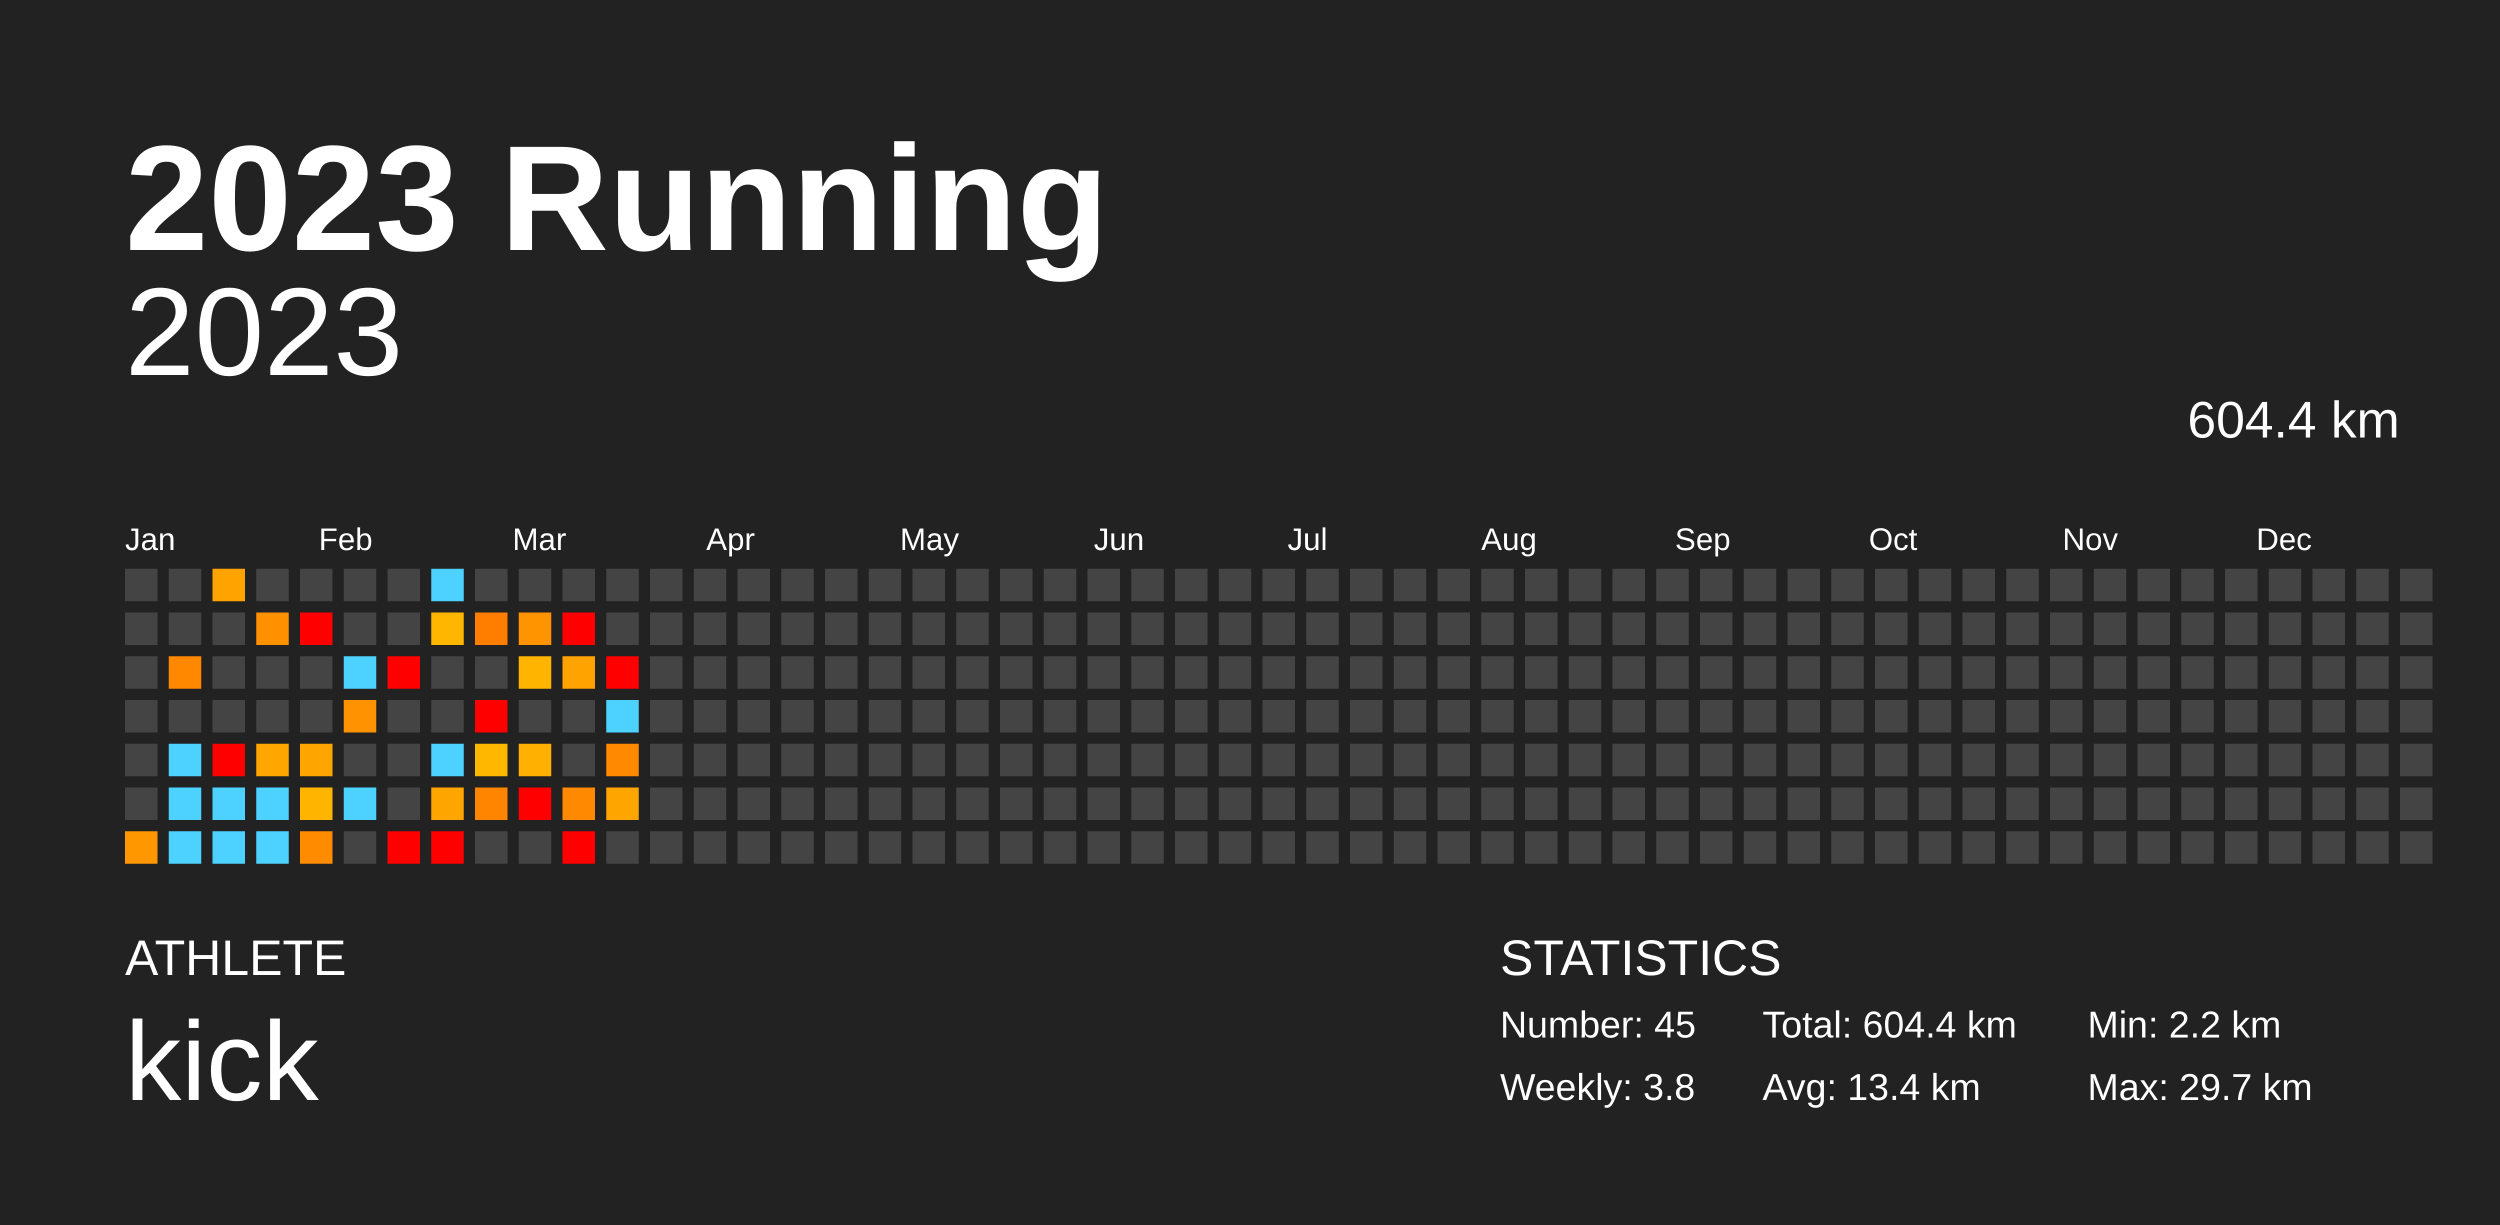
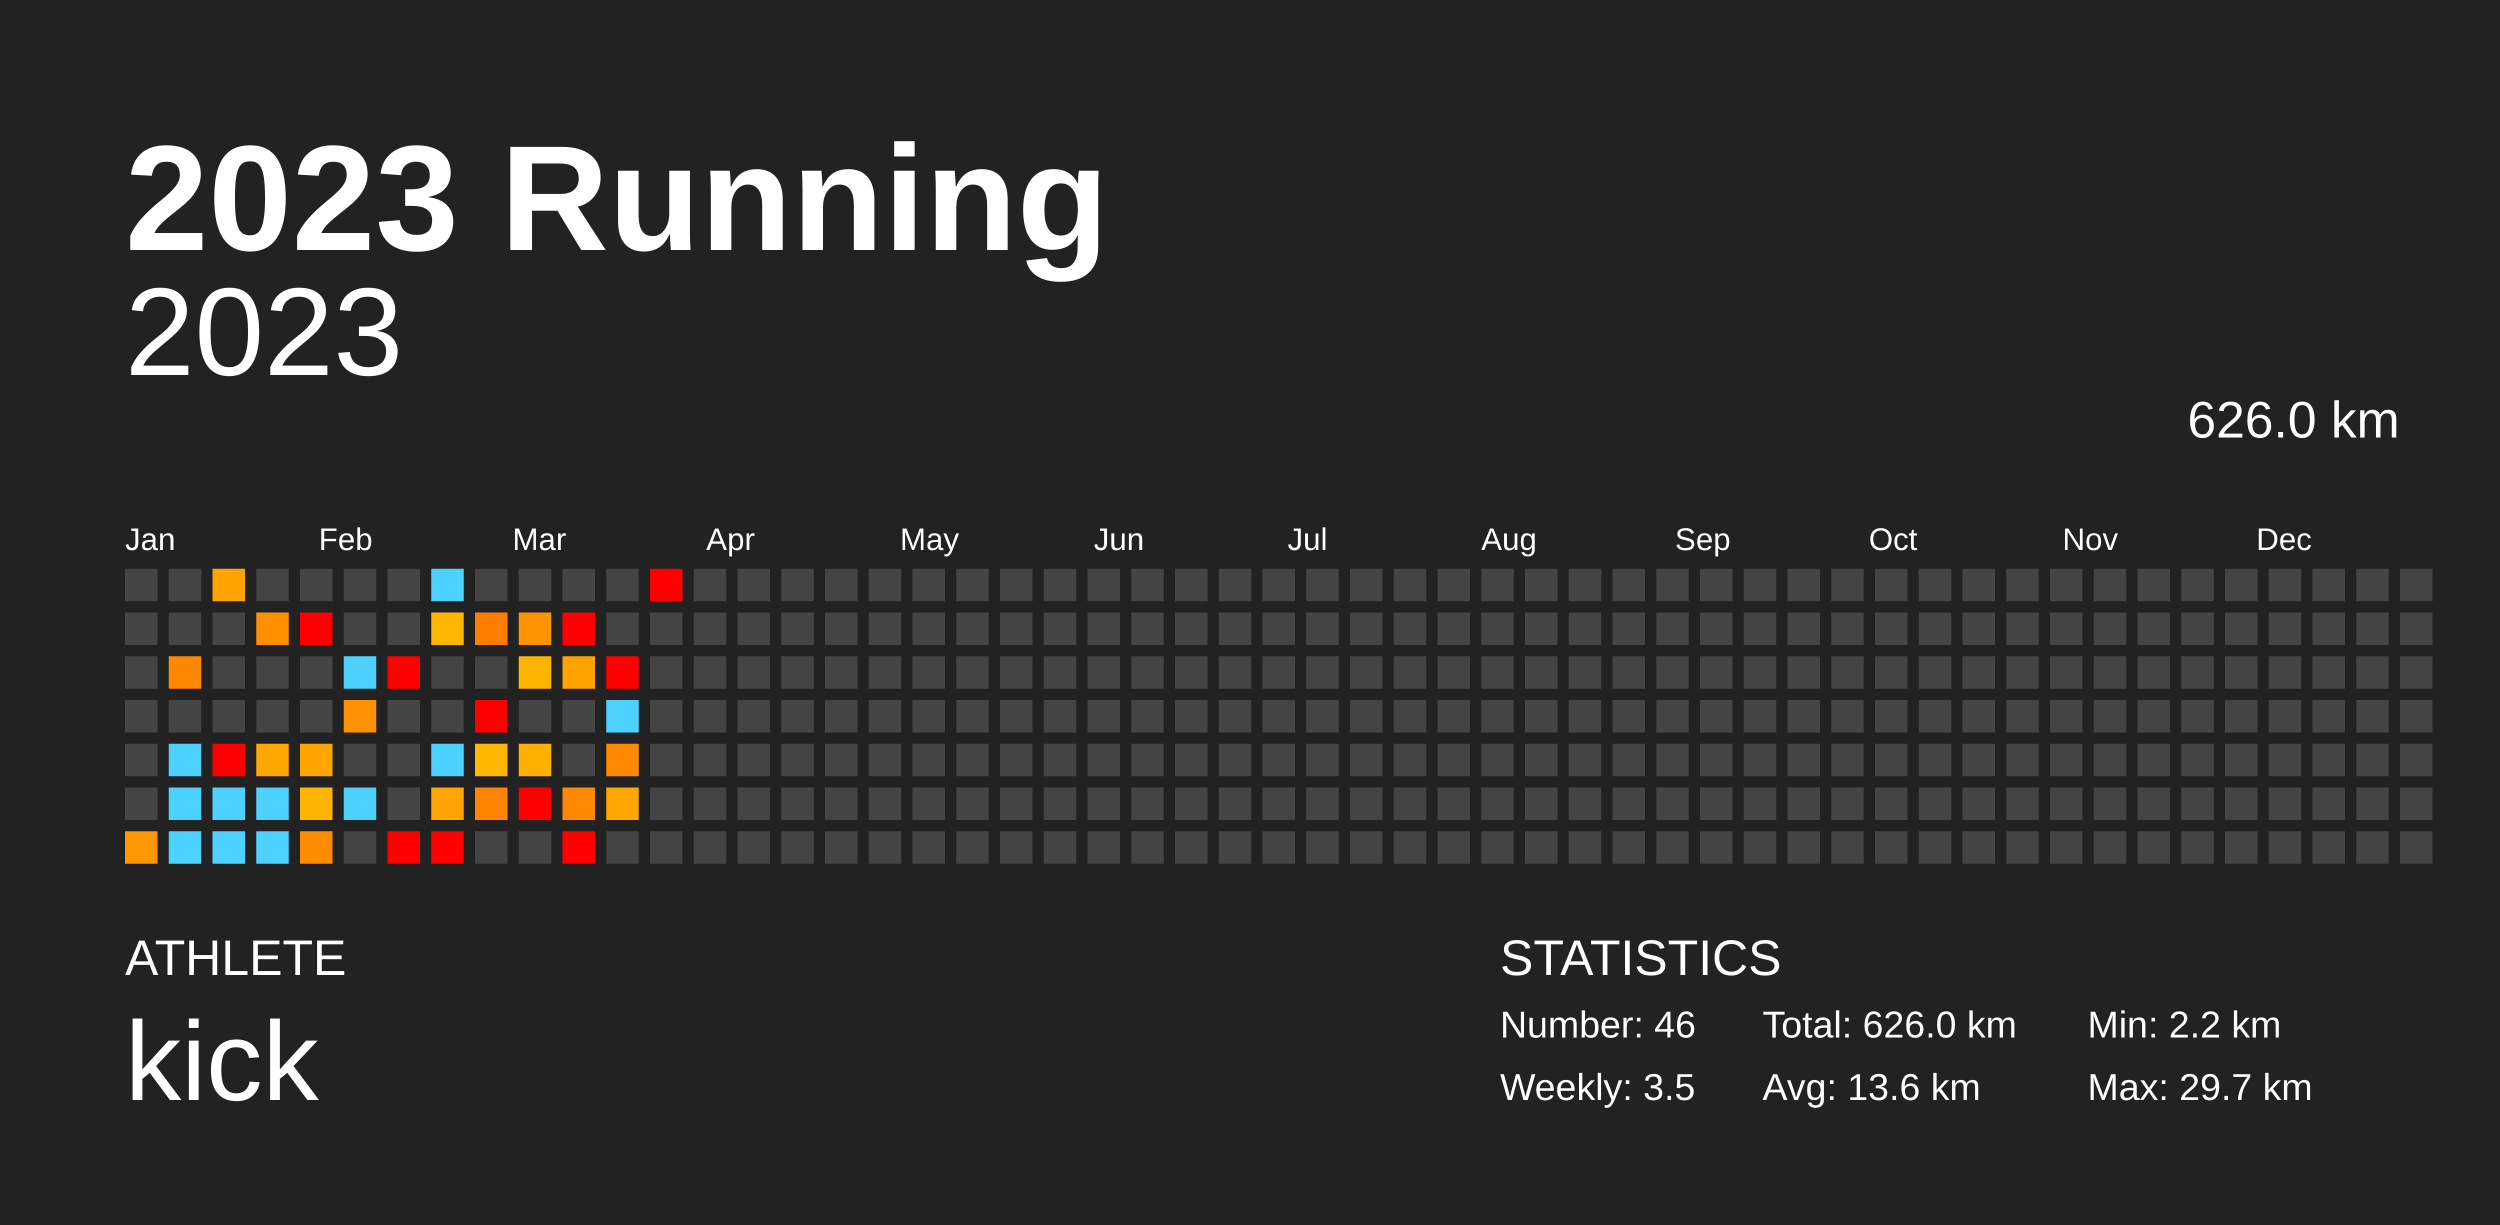
<svg xmlns="http://www.w3.org/2000/svg" baseProfile="full" height="98mm" version="1.1" viewBox="0,0,200,98" width="200mm">
  <defs />
  <rect fill="#222222" height="98" width="200" x="0" y="0" />
  <text fill="#FFFFFF" style="font-size:12px; font-family:Arial; font-weight:bold;" x="10" y="20">2023 Running</text>
  <text fill="#FFFFFF" style="font-size:4px; font-family:Arial" x="10" y="78">ATHLETE</text>
  <text fill="#FFFFFF" style="font-size:9px; font-family:Arial" x="10" y="88">kick</text>
  <text fill="#FFFFFF" style="font-size:4px; font-family:Arial" x="120" y="78">STATISTICS</text>
-   <text fill="#FFFFFF" style="font-size:3px; font-family:Arial" x="120" y="83">Number: 45</text>
-   <text fill="#FFFFFF" style="font-size:3px; font-family:Arial" x="120" y="88">Weekly: 3.8</text>
-   <text fill="#FFFFFF" style="font-size:3px; font-family:Arial" x="141" y="83">Total: 604.4 km</text>
-   <text fill="#FFFFFF" style="font-size:3px; font-family:Arial" x="141" y="88">Avg: 13.4 km</text>
+   <text fill="#FFFFFF" style="font-size:3px; font-family:Arial" x="120" y="83">Number: 46</text>
+   <text fill="#FFFFFF" style="font-size:3px; font-family:Arial" x="120" y="88">Weekly: 3.5</text>
+   <text fill="#FFFFFF" style="font-size:3px; font-family:Arial" x="141" y="83">Total: 626.0 km</text>
+   <text fill="#FFFFFF" style="font-size:3px; font-family:Arial" x="141" y="88">Avg: 13.6 km</text>
  <text fill="#FFFFFF" style="font-size:3px; font-family:Arial" x="167" y="83">Min: 2.2 km</text>
  <text fill="#FFFFFF" style="font-size:3px; font-family:Arial" x="167" y="88">Max: 29.7 km</text>
  <text alignment-baseline="hanging" fill="#FFFFFF" style="font-size:10.0px; font-family:Arial;" x="10" y="30">2023</text>
-   <text alignment-baseline="hanging" fill="#FFFFFF" style="font-size:4.125px; font-family:Arial;" x="175" y="35">604.4 km</text>
+   <text alignment-baseline="hanging" fill="#FFFFFF" style="font-size:4.125px; font-family:Arial;" x="175" y="35">626.0 km</text>
  <text fill="#FFFFFF" style="font-size:2.5px; font-family:Arial" x="10.0" y="44">Jan</text>
  <text fill="#FFFFFF" style="font-size:2.5px; font-family:Arial" x="25.5" y="44">Feb</text>
  <text fill="#FFFFFF" style="font-size:2.5px; font-family:Arial" x="41.0" y="44">Mar</text>
  <text fill="#FFFFFF" style="font-size:2.5px; font-family:Arial" x="56.5" y="44">Apr</text>
  <text fill="#FFFFFF" style="font-size:2.5px; font-family:Arial" x="72.0" y="44">May</text>
  <text fill="#FFFFFF" style="font-size:2.5px; font-family:Arial" x="87.5" y="44">Jun</text>
  <text fill="#FFFFFF" style="font-size:2.5px; font-family:Arial" x="103.0" y="44">Jul</text>
  <text fill="#FFFFFF" style="font-size:2.5px; font-family:Arial" x="118.5" y="44">Aug</text>
  <text fill="#FFFFFF" style="font-size:2.5px; font-family:Arial" x="134.0" y="44">Sep</text>
  <text fill="#FFFFFF" style="font-size:2.5px; font-family:Arial" x="149.5" y="44">Oct</text>
  <text fill="#FFFFFF" style="font-size:2.5px; font-family:Arial" x="165.0" y="44">Nov</text>
  <text fill="#FFFFFF" style="font-size:2.5px; font-family:Arial" x="180.5" y="44">Dec</text>
  <rect fill="#444444" height="2.6" width="2.6" x="10.0" y="45.5" />
  <rect fill="#444444" height="2.6" width="2.6" x="10.0" y="49.0" />
  <rect fill="#444444" height="2.6" width="2.6" x="10.0" y="52.5" />
  <rect fill="#444444" height="2.6" width="2.6" x="10.0" y="56.0" />
  <rect fill="#444444" height="2.6" width="2.6" x="10.0" y="59.5" />
  <rect fill="#444444" height="2.6" width="2.6" x="10.0" y="63.0" />
  <rect fill="#ff9700" height="2.6" width="2.6" x="10.0" y="66.5" />
  <rect fill="#444444" height="2.6" width="2.6" x="13.5" y="45.5" />
  <rect fill="#444444" height="2.6" width="2.6" x="13.5" y="49.0" />
  <rect fill="#ff8800" height="2.6" width="2.6" x="13.5" y="52.5" />
  <rect fill="#444444" height="2.6" width="2.6" x="13.5" y="56.0" />
  <rect fill="#4dd2ff" height="2.6" width="2.6" x="13.5" y="59.5" />
  <rect fill="#4dd2ff" height="2.6" width="2.6" x="13.5" y="63.0" />
  <rect fill="#4dd2ff" height="2.6" width="2.6" x="13.5" y="66.5" />
  <rect fill="#ffa300" height="2.6" width="2.6" x="17.0" y="45.5" />
  <rect fill="#444444" height="2.6" width="2.6" x="17.0" y="49.0" />
  <rect fill="#444444" height="2.6" width="2.6" x="17.0" y="52.5" />
  <rect fill="#444444" height="2.6" width="2.6" x="17.0" y="56.0" />
  <rect fill="red" height="2.6" width="2.6" x="17.0" y="59.5" />
  <rect fill="#4dd2ff" height="2.6" width="2.6" x="17.0" y="63.0" />
  <rect fill="#4dd2ff" height="2.6" width="2.6" x="17.0" y="66.5" />
  <rect fill="#444444" height="2.6" width="2.6" x="20.5" y="45.5" />
  <rect fill="#ff9000" height="2.6" width="2.6" x="20.5" y="49.0" />
  <rect fill="#444444" height="2.6" width="2.6" x="20.5" y="52.5" />
  <rect fill="#444444" height="2.6" width="2.6" x="20.5" y="56.0" />
  <rect fill="#ffa600" height="2.6" width="2.6" x="20.5" y="59.5" />
  <rect fill="#4dd2ff" height="2.6" width="2.6" x="20.5" y="63.0" />
  <rect fill="#4dd2ff" height="2.6" width="2.6" x="20.5" y="66.5" />
  <rect fill="#444444" height="2.6" width="2.6" x="24.0" y="45.5" />
  <rect fill="red" height="2.6" width="2.6" x="24.0" y="49.0" />
  <rect fill="#444444" height="2.6" width="2.6" x="24.0" y="52.5" />
  <rect fill="#444444" height="2.6" width="2.6" x="24.0" y="56.0" />
  <rect fill="#ffa500" height="2.6" width="2.6" x="24.0" y="59.5" />
  <rect fill="#ffb500" height="2.6" width="2.6" x="24.0" y="63.0" />
  <rect fill="#ff8c00" height="2.6" width="2.6" x="24.0" y="66.5" />
  <rect fill="#444444" height="2.6" width="2.6" x="27.5" y="45.5" />
  <rect fill="#444444" height="2.6" width="2.6" x="27.5" y="49.0" />
  <rect fill="#4dd2ff" height="2.6" width="2.6" x="27.5" y="52.5" />
  <rect fill="#ff9200" height="2.6" width="2.6" x="27.5" y="56.0" />
  <rect fill="#444444" height="2.6" width="2.6" x="27.5" y="59.5" />
  <rect fill="#4dd2ff" height="2.6" width="2.6" x="27.5" y="63.0" />
  <rect fill="#444444" height="2.6" width="2.6" x="27.5" y="66.5" />
  <rect fill="#444444" height="2.6" width="2.6" x="31.0" y="45.5" />
  <rect fill="#444444" height="2.6" width="2.6" x="31.0" y="49.0" />
  <rect fill="red" height="2.6" width="2.6" x="31.0" y="52.5" />
  <rect fill="#444444" height="2.6" width="2.6" x="31.0" y="56.0" />
  <rect fill="#444444" height="2.6" width="2.6" x="31.0" y="59.5" />
  <rect fill="#444444" height="2.6" width="2.6" x="31.0" y="63.0" />
  <rect fill="red" height="2.6" width="2.6" x="31.0" y="66.5" />
  <rect fill="#4dd2ff" height="2.6" width="2.6" x="34.5" y="45.5" />
  <rect fill="#ffb600" height="2.6" width="2.6" x="34.5" y="49.0" />
  <rect fill="#444444" height="2.6" width="2.6" x="34.5" y="52.5" />
  <rect fill="#444444" height="2.6" width="2.6" x="34.5" y="56.0" />
  <rect fill="#4dd2ff" height="2.6" width="2.6" x="34.5" y="59.5" />
  <rect fill="#ffa500" height="2.6" width="2.6" x="34.5" y="63.0" />
  <rect fill="red" height="2.6" width="2.6" x="34.5" y="66.5" />
  <rect fill="#444444" height="2.6" width="2.6" x="38.0" y="45.5" />
  <rect fill="#ff7e00" height="2.6" width="2.6" x="38.0" y="49.0" />
  <rect fill="#444444" height="2.6" width="2.6" x="38.0" y="52.5" />
  <rect fill="red" height="2.6" width="2.6" x="38.0" y="56.0" />
  <rect fill="#ffb700" height="2.6" width="2.6" x="38.0" y="59.5" />
  <rect fill="#ff8500" height="2.6" width="2.6" x="38.0" y="63.0" />
  <rect fill="#444444" height="2.6" width="2.6" x="38.0" y="66.5" />
  <rect fill="#444444" height="2.6" width="2.6" x="41.5" y="45.5" />
  <rect fill="#ff9300" height="2.6" width="2.6" x="41.5" y="49.0" />
  <rect fill="#ffb400" height="2.6" width="2.6" x="41.5" y="52.5" />
  <rect fill="#444444" height="2.6" width="2.6" x="41.5" y="56.0" />
  <rect fill="#ffb000" height="2.6" width="2.6" x="41.5" y="59.5" />
  <rect fill="red" height="2.6" width="2.6" x="41.5" y="63.0" />
  <rect fill="#444444" height="2.6" width="2.6" x="41.5" y="66.5" />
  <rect fill="#444444" height="2.6" width="2.6" x="45.0" y="45.5" />
  <rect fill="red" height="2.6" width="2.6" x="45.0" y="49.0" />
  <rect fill="#ffa300" height="2.6" width="2.6" x="45.0" y="52.5" />
  <rect fill="#444444" height="2.6" width="2.6" x="45.0" y="56.0" />
  <rect fill="#444444" height="2.6" width="2.6" x="45.0" y="59.5" />
  <rect fill="#ff8900" height="2.6" width="2.6" x="45.0" y="63.0" />
  <rect fill="red" height="2.6" width="2.6" x="45.0" y="66.5" />
  <rect fill="#444444" height="2.6" width="2.6" x="48.5" y="45.5" />
  <rect fill="#444444" height="2.6" width="2.6" x="48.5" y="49.0" />
  <rect fill="red" height="2.6" width="2.6" x="48.5" y="52.5" />
  <rect fill="#4dd2ff" height="2.6" width="2.6" x="48.5" y="56.0" />
  <rect fill="#ff8900" height="2.6" width="2.6" x="48.5" y="59.5" />
  <rect fill="#ffa500" height="2.6" width="2.6" x="48.5" y="63.0" />
  <rect fill="#444444" height="2.6" width="2.6" x="48.5" y="66.5" />
-   <rect fill="#444444" height="2.6" width="2.6" x="52.0" y="45.5" />
+   <rect fill="red" height="2.6" width="2.6" x="52.0" y="45.5" />
  <rect fill="#444444" height="2.6" width="2.6" x="52.0" y="49.0" />
  <rect fill="#444444" height="2.6" width="2.6" x="52.0" y="52.5" />
  <rect fill="#444444" height="2.6" width="2.6" x="52.0" y="56.0" />
  <rect fill="#444444" height="2.6" width="2.6" x="52.0" y="59.5" />
  <rect fill="#444444" height="2.6" width="2.6" x="52.0" y="63.0" />
  <rect fill="#444444" height="2.6" width="2.6" x="52.0" y="66.5" />
  <rect fill="#444444" height="2.6" width="2.6" x="55.5" y="45.5" />
  <rect fill="#444444" height="2.6" width="2.6" x="55.5" y="49.0" />
  <rect fill="#444444" height="2.6" width="2.6" x="55.5" y="52.5" />
  <rect fill="#444444" height="2.6" width="2.6" x="55.5" y="56.0" />
  <rect fill="#444444" height="2.6" width="2.6" x="55.5" y="59.5" />
  <rect fill="#444444" height="2.6" width="2.6" x="55.5" y="63.0" />
  <rect fill="#444444" height="2.6" width="2.6" x="55.5" y="66.5" />
  <rect fill="#444444" height="2.6" width="2.6" x="59.0" y="45.5" />
  <rect fill="#444444" height="2.6" width="2.6" x="59.0" y="49.0" />
  <rect fill="#444444" height="2.6" width="2.6" x="59.0" y="52.5" />
  <rect fill="#444444" height="2.6" width="2.6" x="59.0" y="56.0" />
  <rect fill="#444444" height="2.6" width="2.6" x="59.0" y="59.5" />
  <rect fill="#444444" height="2.6" width="2.6" x="59.0" y="63.0" />
  <rect fill="#444444" height="2.6" width="2.6" x="59.0" y="66.5" />
  <rect fill="#444444" height="2.6" width="2.6" x="62.5" y="45.5" />
  <rect fill="#444444" height="2.6" width="2.6" x="62.5" y="49.0" />
  <rect fill="#444444" height="2.6" width="2.6" x="62.5" y="52.5" />
  <rect fill="#444444" height="2.6" width="2.6" x="62.5" y="56.0" />
  <rect fill="#444444" height="2.6" width="2.6" x="62.5" y="59.5" />
  <rect fill="#444444" height="2.6" width="2.6" x="62.5" y="63.0" />
  <rect fill="#444444" height="2.6" width="2.6" x="62.5" y="66.5" />
  <rect fill="#444444" height="2.6" width="2.6" x="66.0" y="45.5" />
  <rect fill="#444444" height="2.6" width="2.6" x="66.0" y="49.0" />
  <rect fill="#444444" height="2.6" width="2.6" x="66.0" y="52.5" />
  <rect fill="#444444" height="2.6" width="2.6" x="66.0" y="56.0" />
  <rect fill="#444444" height="2.6" width="2.6" x="66.0" y="59.5" />
  <rect fill="#444444" height="2.6" width="2.6" x="66.0" y="63.0" />
  <rect fill="#444444" height="2.6" width="2.6" x="66.0" y="66.5" />
  <rect fill="#444444" height="2.6" width="2.6" x="69.5" y="45.5" />
  <rect fill="#444444" height="2.6" width="2.6" x="69.5" y="49.0" />
  <rect fill="#444444" height="2.6" width="2.6" x="69.5" y="52.5" />
  <rect fill="#444444" height="2.6" width="2.6" x="69.5" y="56.0" />
  <rect fill="#444444" height="2.6" width="2.6" x="69.5" y="59.5" />
  <rect fill="#444444" height="2.6" width="2.6" x="69.5" y="63.0" />
  <rect fill="#444444" height="2.6" width="2.6" x="69.5" y="66.5" />
  <rect fill="#444444" height="2.6" width="2.6" x="73.0" y="45.5" />
  <rect fill="#444444" height="2.6" width="2.6" x="73.0" y="49.0" />
  <rect fill="#444444" height="2.6" width="2.6" x="73.0" y="52.5" />
  <rect fill="#444444" height="2.6" width="2.6" x="73.0" y="56.0" />
  <rect fill="#444444" height="2.6" width="2.6" x="73.0" y="59.5" />
  <rect fill="#444444" height="2.6" width="2.6" x="73.0" y="63.0" />
  <rect fill="#444444" height="2.6" width="2.6" x="73.0" y="66.5" />
  <rect fill="#444444" height="2.6" width="2.6" x="76.5" y="45.5" />
  <rect fill="#444444" height="2.6" width="2.6" x="76.5" y="49.0" />
  <rect fill="#444444" height="2.6" width="2.6" x="76.5" y="52.5" />
  <rect fill="#444444" height="2.6" width="2.6" x="76.5" y="56.0" />
  <rect fill="#444444" height="2.6" width="2.6" x="76.5" y="59.5" />
  <rect fill="#444444" height="2.6" width="2.6" x="76.5" y="63.0" />
  <rect fill="#444444" height="2.6" width="2.6" x="76.5" y="66.5" />
  <rect fill="#444444" height="2.6" width="2.6" x="80.0" y="45.5" />
  <rect fill="#444444" height="2.6" width="2.6" x="80.0" y="49.0" />
  <rect fill="#444444" height="2.6" width="2.6" x="80.0" y="52.5" />
  <rect fill="#444444" height="2.6" width="2.6" x="80.0" y="56.0" />
  <rect fill="#444444" height="2.6" width="2.6" x="80.0" y="59.5" />
  <rect fill="#444444" height="2.6" width="2.6" x="80.0" y="63.0" />
  <rect fill="#444444" height="2.6" width="2.6" x="80.0" y="66.5" />
  <rect fill="#444444" height="2.6" width="2.6" x="83.5" y="45.5" />
  <rect fill="#444444" height="2.6" width="2.6" x="83.5" y="49.0" />
  <rect fill="#444444" height="2.6" width="2.6" x="83.5" y="52.5" />
  <rect fill="#444444" height="2.6" width="2.6" x="83.5" y="56.0" />
  <rect fill="#444444" height="2.6" width="2.6" x="83.5" y="59.5" />
  <rect fill="#444444" height="2.6" width="2.6" x="83.5" y="63.0" />
  <rect fill="#444444" height="2.6" width="2.6" x="83.5" y="66.5" />
  <rect fill="#444444" height="2.6" width="2.6" x="87.0" y="45.5" />
  <rect fill="#444444" height="2.6" width="2.6" x="87.0" y="49.0" />
  <rect fill="#444444" height="2.6" width="2.6" x="87.0" y="52.5" />
  <rect fill="#444444" height="2.6" width="2.6" x="87.0" y="56.0" />
  <rect fill="#444444" height="2.6" width="2.6" x="87.0" y="59.5" />
  <rect fill="#444444" height="2.6" width="2.6" x="87.0" y="63.0" />
  <rect fill="#444444" height="2.6" width="2.6" x="87.0" y="66.5" />
  <rect fill="#444444" height="2.6" width="2.6" x="90.5" y="45.5" />
  <rect fill="#444444" height="2.6" width="2.6" x="90.5" y="49.0" />
  <rect fill="#444444" height="2.6" width="2.6" x="90.5" y="52.5" />
  <rect fill="#444444" height="2.6" width="2.6" x="90.5" y="56.0" />
  <rect fill="#444444" height="2.6" width="2.6" x="90.5" y="59.5" />
  <rect fill="#444444" height="2.6" width="2.6" x="90.5" y="63.0" />
  <rect fill="#444444" height="2.6" width="2.6" x="90.5" y="66.5" />
  <rect fill="#444444" height="2.6" width="2.6" x="94.0" y="45.5" />
  <rect fill="#444444" height="2.6" width="2.6" x="94.0" y="49.0" />
  <rect fill="#444444" height="2.6" width="2.6" x="94.0" y="52.5" />
  <rect fill="#444444" height="2.6" width="2.6" x="94.0" y="56.0" />
  <rect fill="#444444" height="2.6" width="2.6" x="94.0" y="59.5" />
  <rect fill="#444444" height="2.6" width="2.6" x="94.0" y="63.0" />
  <rect fill="#444444" height="2.6" width="2.6" x="94.0" y="66.5" />
  <rect fill="#444444" height="2.6" width="2.6" x="97.5" y="45.5" />
  <rect fill="#444444" height="2.6" width="2.6" x="97.5" y="49.0" />
  <rect fill="#444444" height="2.6" width="2.6" x="97.5" y="52.5" />
  <rect fill="#444444" height="2.6" width="2.6" x="97.5" y="56.0" />
  <rect fill="#444444" height="2.6" width="2.6" x="97.5" y="59.5" />
  <rect fill="#444444" height="2.6" width="2.6" x="97.5" y="63.0" />
  <rect fill="#444444" height="2.6" width="2.6" x="97.5" y="66.5" />
  <rect fill="#444444" height="2.6" width="2.6" x="101.0" y="45.5" />
  <rect fill="#444444" height="2.6" width="2.6" x="101.0" y="49.0" />
  <rect fill="#444444" height="2.6" width="2.6" x="101.0" y="52.5" />
  <rect fill="#444444" height="2.6" width="2.6" x="101.0" y="56.0" />
  <rect fill="#444444" height="2.6" width="2.6" x="101.0" y="59.5" />
  <rect fill="#444444" height="2.6" width="2.6" x="101.0" y="63.0" />
  <rect fill="#444444" height="2.6" width="2.6" x="101.0" y="66.5" />
  <rect fill="#444444" height="2.6" width="2.6" x="104.5" y="45.5" />
  <rect fill="#444444" height="2.6" width="2.6" x="104.5" y="49.0" />
  <rect fill="#444444" height="2.6" width="2.6" x="104.5" y="52.5" />
  <rect fill="#444444" height="2.6" width="2.6" x="104.5" y="56.0" />
  <rect fill="#444444" height="2.6" width="2.6" x="104.5" y="59.5" />
  <rect fill="#444444" height="2.6" width="2.6" x="104.5" y="63.0" />
  <rect fill="#444444" height="2.6" width="2.6" x="104.5" y="66.5" />
  <rect fill="#444444" height="2.6" width="2.6" x="108.0" y="45.5" />
  <rect fill="#444444" height="2.6" width="2.6" x="108.0" y="49.0" />
  <rect fill="#444444" height="2.6" width="2.6" x="108.0" y="52.5" />
  <rect fill="#444444" height="2.6" width="2.6" x="108.0" y="56.0" />
  <rect fill="#444444" height="2.6" width="2.6" x="108.0" y="59.5" />
  <rect fill="#444444" height="2.6" width="2.6" x="108.0" y="63.0" />
  <rect fill="#444444" height="2.6" width="2.6" x="108.0" y="66.5" />
  <rect fill="#444444" height="2.6" width="2.6" x="111.5" y="45.5" />
  <rect fill="#444444" height="2.6" width="2.6" x="111.5" y="49.0" />
  <rect fill="#444444" height="2.6" width="2.6" x="111.5" y="52.5" />
  <rect fill="#444444" height="2.6" width="2.6" x="111.5" y="56.0" />
  <rect fill="#444444" height="2.6" width="2.6" x="111.5" y="59.5" />
  <rect fill="#444444" height="2.6" width="2.6" x="111.5" y="63.0" />
  <rect fill="#444444" height="2.6" width="2.6" x="111.5" y="66.5" />
  <rect fill="#444444" height="2.6" width="2.6" x="115.0" y="45.5" />
  <rect fill="#444444" height="2.6" width="2.6" x="115.0" y="49.0" />
  <rect fill="#444444" height="2.6" width="2.6" x="115.0" y="52.5" />
  <rect fill="#444444" height="2.6" width="2.6" x="115.0" y="56.0" />
  <rect fill="#444444" height="2.6" width="2.6" x="115.0" y="59.5" />
  <rect fill="#444444" height="2.6" width="2.6" x="115.0" y="63.0" />
  <rect fill="#444444" height="2.6" width="2.6" x="115.0" y="66.5" />
  <rect fill="#444444" height="2.6" width="2.6" x="118.5" y="45.5" />
  <rect fill="#444444" height="2.6" width="2.6" x="118.5" y="49.0" />
  <rect fill="#444444" height="2.6" width="2.6" x="118.5" y="52.5" />
  <rect fill="#444444" height="2.6" width="2.6" x="118.5" y="56.0" />
  <rect fill="#444444" height="2.6" width="2.6" x="118.5" y="59.5" />
  <rect fill="#444444" height="2.6" width="2.6" x="118.5" y="63.0" />
  <rect fill="#444444" height="2.6" width="2.6" x="118.5" y="66.5" />
  <rect fill="#444444" height="2.6" width="2.6" x="122.0" y="45.5" />
  <rect fill="#444444" height="2.6" width="2.6" x="122.0" y="49.0" />
  <rect fill="#444444" height="2.6" width="2.6" x="122.0" y="52.5" />
  <rect fill="#444444" height="2.6" width="2.6" x="122.0" y="56.0" />
  <rect fill="#444444" height="2.6" width="2.6" x="122.0" y="59.5" />
  <rect fill="#444444" height="2.6" width="2.6" x="122.0" y="63.0" />
  <rect fill="#444444" height="2.6" width="2.6" x="122.0" y="66.5" />
  <rect fill="#444444" height="2.6" width="2.6" x="125.5" y="45.5" />
  <rect fill="#444444" height="2.6" width="2.6" x="125.5" y="49.0" />
  <rect fill="#444444" height="2.6" width="2.6" x="125.5" y="52.5" />
  <rect fill="#444444" height="2.6" width="2.6" x="125.5" y="56.0" />
  <rect fill="#444444" height="2.6" width="2.6" x="125.5" y="59.5" />
  <rect fill="#444444" height="2.6" width="2.6" x="125.5" y="63.0" />
  <rect fill="#444444" height="2.6" width="2.6" x="125.5" y="66.5" />
  <rect fill="#444444" height="2.6" width="2.6" x="129.0" y="45.5" />
  <rect fill="#444444" height="2.6" width="2.6" x="129.0" y="49.0" />
  <rect fill="#444444" height="2.6" width="2.6" x="129.0" y="52.5" />
  <rect fill="#444444" height="2.6" width="2.6" x="129.0" y="56.0" />
  <rect fill="#444444" height="2.6" width="2.6" x="129.0" y="59.5" />
  <rect fill="#444444" height="2.6" width="2.6" x="129.0" y="63.0" />
  <rect fill="#444444" height="2.6" width="2.6" x="129.0" y="66.5" />
  <rect fill="#444444" height="2.6" width="2.6" x="132.5" y="45.5" />
  <rect fill="#444444" height="2.6" width="2.6" x="132.5" y="49.0" />
  <rect fill="#444444" height="2.6" width="2.6" x="132.5" y="52.5" />
  <rect fill="#444444" height="2.6" width="2.6" x="132.5" y="56.0" />
  <rect fill="#444444" height="2.6" width="2.6" x="132.5" y="59.5" />
  <rect fill="#444444" height="2.6" width="2.6" x="132.5" y="63.0" />
  <rect fill="#444444" height="2.6" width="2.6" x="132.5" y="66.5" />
  <rect fill="#444444" height="2.6" width="2.6" x="136.0" y="45.5" />
  <rect fill="#444444" height="2.6" width="2.6" x="136.0" y="49.0" />
  <rect fill="#444444" height="2.6" width="2.6" x="136.0" y="52.5" />
  <rect fill="#444444" height="2.6" width="2.6" x="136.0" y="56.0" />
  <rect fill="#444444" height="2.6" width="2.6" x="136.0" y="59.5" />
  <rect fill="#444444" height="2.6" width="2.6" x="136.0" y="63.0" />
  <rect fill="#444444" height="2.6" width="2.6" x="136.0" y="66.5" />
  <rect fill="#444444" height="2.6" width="2.6" x="139.5" y="45.5" />
  <rect fill="#444444" height="2.6" width="2.6" x="139.5" y="49.0" />
  <rect fill="#444444" height="2.6" width="2.6" x="139.5" y="52.5" />
  <rect fill="#444444" height="2.6" width="2.6" x="139.5" y="56.0" />
  <rect fill="#444444" height="2.6" width="2.6" x="139.5" y="59.5" />
  <rect fill="#444444" height="2.6" width="2.6" x="139.5" y="63.0" />
  <rect fill="#444444" height="2.6" width="2.6" x="139.5" y="66.5" />
  <rect fill="#444444" height="2.6" width="2.6" x="143.0" y="45.5" />
  <rect fill="#444444" height="2.6" width="2.6" x="143.0" y="49.0" />
  <rect fill="#444444" height="2.6" width="2.6" x="143.0" y="52.5" />
  <rect fill="#444444" height="2.6" width="2.6" x="143.0" y="56.0" />
  <rect fill="#444444" height="2.6" width="2.6" x="143.0" y="59.5" />
  <rect fill="#444444" height="2.6" width="2.6" x="143.0" y="63.0" />
  <rect fill="#444444" height="2.6" width="2.6" x="143.0" y="66.5" />
  <rect fill="#444444" height="2.6" width="2.6" x="146.5" y="45.5" />
  <rect fill="#444444" height="2.6" width="2.6" x="146.5" y="49.0" />
  <rect fill="#444444" height="2.6" width="2.6" x="146.5" y="52.5" />
  <rect fill="#444444" height="2.6" width="2.6" x="146.5" y="56.0" />
  <rect fill="#444444" height="2.6" width="2.6" x="146.5" y="59.5" />
  <rect fill="#444444" height="2.6" width="2.6" x="146.5" y="63.0" />
  <rect fill="#444444" height="2.6" width="2.6" x="146.5" y="66.5" />
  <rect fill="#444444" height="2.6" width="2.6" x="150.0" y="45.5" />
  <rect fill="#444444" height="2.6" width="2.6" x="150.0" y="49.0" />
  <rect fill="#444444" height="2.6" width="2.6" x="150.0" y="52.5" />
  <rect fill="#444444" height="2.6" width="2.6" x="150.0" y="56.0" />
  <rect fill="#444444" height="2.6" width="2.6" x="150.0" y="59.5" />
  <rect fill="#444444" height="2.6" width="2.6" x="150.0" y="63.0" />
  <rect fill="#444444" height="2.6" width="2.6" x="150.0" y="66.5" />
  <rect fill="#444444" height="2.6" width="2.6" x="153.5" y="45.5" />
  <rect fill="#444444" height="2.6" width="2.6" x="153.5" y="49.0" />
  <rect fill="#444444" height="2.6" width="2.6" x="153.5" y="52.5" />
  <rect fill="#444444" height="2.6" width="2.6" x="153.5" y="56.0" />
  <rect fill="#444444" height="2.6" width="2.6" x="153.5" y="59.5" />
  <rect fill="#444444" height="2.6" width="2.6" x="153.5" y="63.0" />
  <rect fill="#444444" height="2.6" width="2.6" x="153.5" y="66.5" />
  <rect fill="#444444" height="2.6" width="2.6" x="157.0" y="45.5" />
  <rect fill="#444444" height="2.6" width="2.6" x="157.0" y="49.0" />
  <rect fill="#444444" height="2.6" width="2.6" x="157.0" y="52.5" />
  <rect fill="#444444" height="2.6" width="2.6" x="157.0" y="56.0" />
  <rect fill="#444444" height="2.6" width="2.6" x="157.0" y="59.5" />
  <rect fill="#444444" height="2.6" width="2.6" x="157.0" y="63.0" />
  <rect fill="#444444" height="2.6" width="2.6" x="157.0" y="66.5" />
  <rect fill="#444444" height="2.6" width="2.6" x="160.5" y="45.5" />
  <rect fill="#444444" height="2.6" width="2.6" x="160.5" y="49.0" />
  <rect fill="#444444" height="2.6" width="2.6" x="160.5" y="52.5" />
  <rect fill="#444444" height="2.6" width="2.6" x="160.5" y="56.0" />
  <rect fill="#444444" height="2.6" width="2.6" x="160.5" y="59.5" />
  <rect fill="#444444" height="2.6" width="2.6" x="160.5" y="63.0" />
  <rect fill="#444444" height="2.6" width="2.6" x="160.5" y="66.5" />
  <rect fill="#444444" height="2.6" width="2.6" x="164.0" y="45.5" />
  <rect fill="#444444" height="2.6" width="2.6" x="164.0" y="49.0" />
  <rect fill="#444444" height="2.6" width="2.6" x="164.0" y="52.5" />
  <rect fill="#444444" height="2.6" width="2.6" x="164.0" y="56.0" />
  <rect fill="#444444" height="2.6" width="2.6" x="164.0" y="59.5" />
  <rect fill="#444444" height="2.6" width="2.6" x="164.0" y="63.0" />
  <rect fill="#444444" height="2.6" width="2.6" x="164.0" y="66.5" />
  <rect fill="#444444" height="2.6" width="2.6" x="167.5" y="45.5" />
  <rect fill="#444444" height="2.6" width="2.6" x="167.5" y="49.0" />
  <rect fill="#444444" height="2.6" width="2.6" x="167.5" y="52.5" />
  <rect fill="#444444" height="2.6" width="2.6" x="167.5" y="56.0" />
  <rect fill="#444444" height="2.6" width="2.6" x="167.5" y="59.5" />
  <rect fill="#444444" height="2.6" width="2.6" x="167.5" y="63.0" />
  <rect fill="#444444" height="2.6" width="2.6" x="167.5" y="66.5" />
  <rect fill="#444444" height="2.6" width="2.6" x="171.0" y="45.5" />
  <rect fill="#444444" height="2.6" width="2.6" x="171.0" y="49.0" />
  <rect fill="#444444" height="2.6" width="2.6" x="171.0" y="52.5" />
  <rect fill="#444444" height="2.6" width="2.6" x="171.0" y="56.0" />
  <rect fill="#444444" height="2.6" width="2.6" x="171.0" y="59.5" />
  <rect fill="#444444" height="2.6" width="2.6" x="171.0" y="63.0" />
  <rect fill="#444444" height="2.6" width="2.6" x="171.0" y="66.5" />
  <rect fill="#444444" height="2.6" width="2.6" x="174.5" y="45.5" />
  <rect fill="#444444" height="2.6" width="2.6" x="174.5" y="49.0" />
  <rect fill="#444444" height="2.6" width="2.6" x="174.5" y="52.5" />
  <rect fill="#444444" height="2.6" width="2.6" x="174.5" y="56.0" />
  <rect fill="#444444" height="2.6" width="2.6" x="174.5" y="59.5" />
  <rect fill="#444444" height="2.6" width="2.6" x="174.5" y="63.0" />
  <rect fill="#444444" height="2.6" width="2.6" x="174.5" y="66.5" />
  <rect fill="#444444" height="2.6" width="2.6" x="178.0" y="45.5" />
  <rect fill="#444444" height="2.6" width="2.6" x="178.0" y="49.0" />
  <rect fill="#444444" height="2.6" width="2.6" x="178.0" y="52.5" />
  <rect fill="#444444" height="2.6" width="2.6" x="178.0" y="56.0" />
  <rect fill="#444444" height="2.6" width="2.6" x="178.0" y="59.5" />
  <rect fill="#444444" height="2.6" width="2.6" x="178.0" y="63.0" />
  <rect fill="#444444" height="2.6" width="2.6" x="178.0" y="66.5" />
  <rect fill="#444444" height="2.6" width="2.6" x="181.5" y="45.5" />
  <rect fill="#444444" height="2.6" width="2.6" x="181.5" y="49.0" />
  <rect fill="#444444" height="2.6" width="2.6" x="181.5" y="52.5" />
  <rect fill="#444444" height="2.6" width="2.6" x="181.5" y="56.0" />
  <rect fill="#444444" height="2.6" width="2.6" x="181.5" y="59.5" />
  <rect fill="#444444" height="2.6" width="2.6" x="181.5" y="63.0" />
  <rect fill="#444444" height="2.6" width="2.6" x="181.5" y="66.5" />
  <rect fill="#444444" height="2.6" width="2.6" x="185.0" y="45.5" />
  <rect fill="#444444" height="2.6" width="2.6" x="185.0" y="49.0" />
  <rect fill="#444444" height="2.6" width="2.6" x="185.0" y="52.5" />
  <rect fill="#444444" height="2.6" width="2.6" x="185.0" y="56.0" />
  <rect fill="#444444" height="2.6" width="2.6" x="185.0" y="59.5" />
  <rect fill="#444444" height="2.6" width="2.6" x="185.0" y="63.0" />
  <rect fill="#444444" height="2.6" width="2.6" x="185.0" y="66.5" />
  <rect fill="#444444" height="2.6" width="2.6" x="188.5" y="45.5" />
  <rect fill="#444444" height="2.6" width="2.6" x="188.5" y="49.0" />
  <rect fill="#444444" height="2.6" width="2.6" x="188.5" y="52.5" />
  <rect fill="#444444" height="2.6" width="2.6" x="188.5" y="56.0" />
  <rect fill="#444444" height="2.6" width="2.6" x="188.5" y="59.5" />
  <rect fill="#444444" height="2.6" width="2.6" x="188.5" y="63.0" />
  <rect fill="#444444" height="2.6" width="2.6" x="188.5" y="66.5" />
  <rect fill="#444444" height="2.6" width="2.6" x="192.0" y="45.5" />
  <rect fill="#444444" height="2.6" width="2.6" x="192.0" y="49.0" />
  <rect fill="#444444" height="2.6" width="2.6" x="192.0" y="52.5" />
  <rect fill="#444444" height="2.6" width="2.6" x="192.0" y="56.0" />
  <rect fill="#444444" height="2.6" width="2.6" x="192.0" y="59.5" />
  <rect fill="#444444" height="2.6" width="2.6" x="192.0" y="63.0" />
  <rect fill="#444444" height="2.6" width="2.6" x="192.0" y="66.5" />
</svg>
